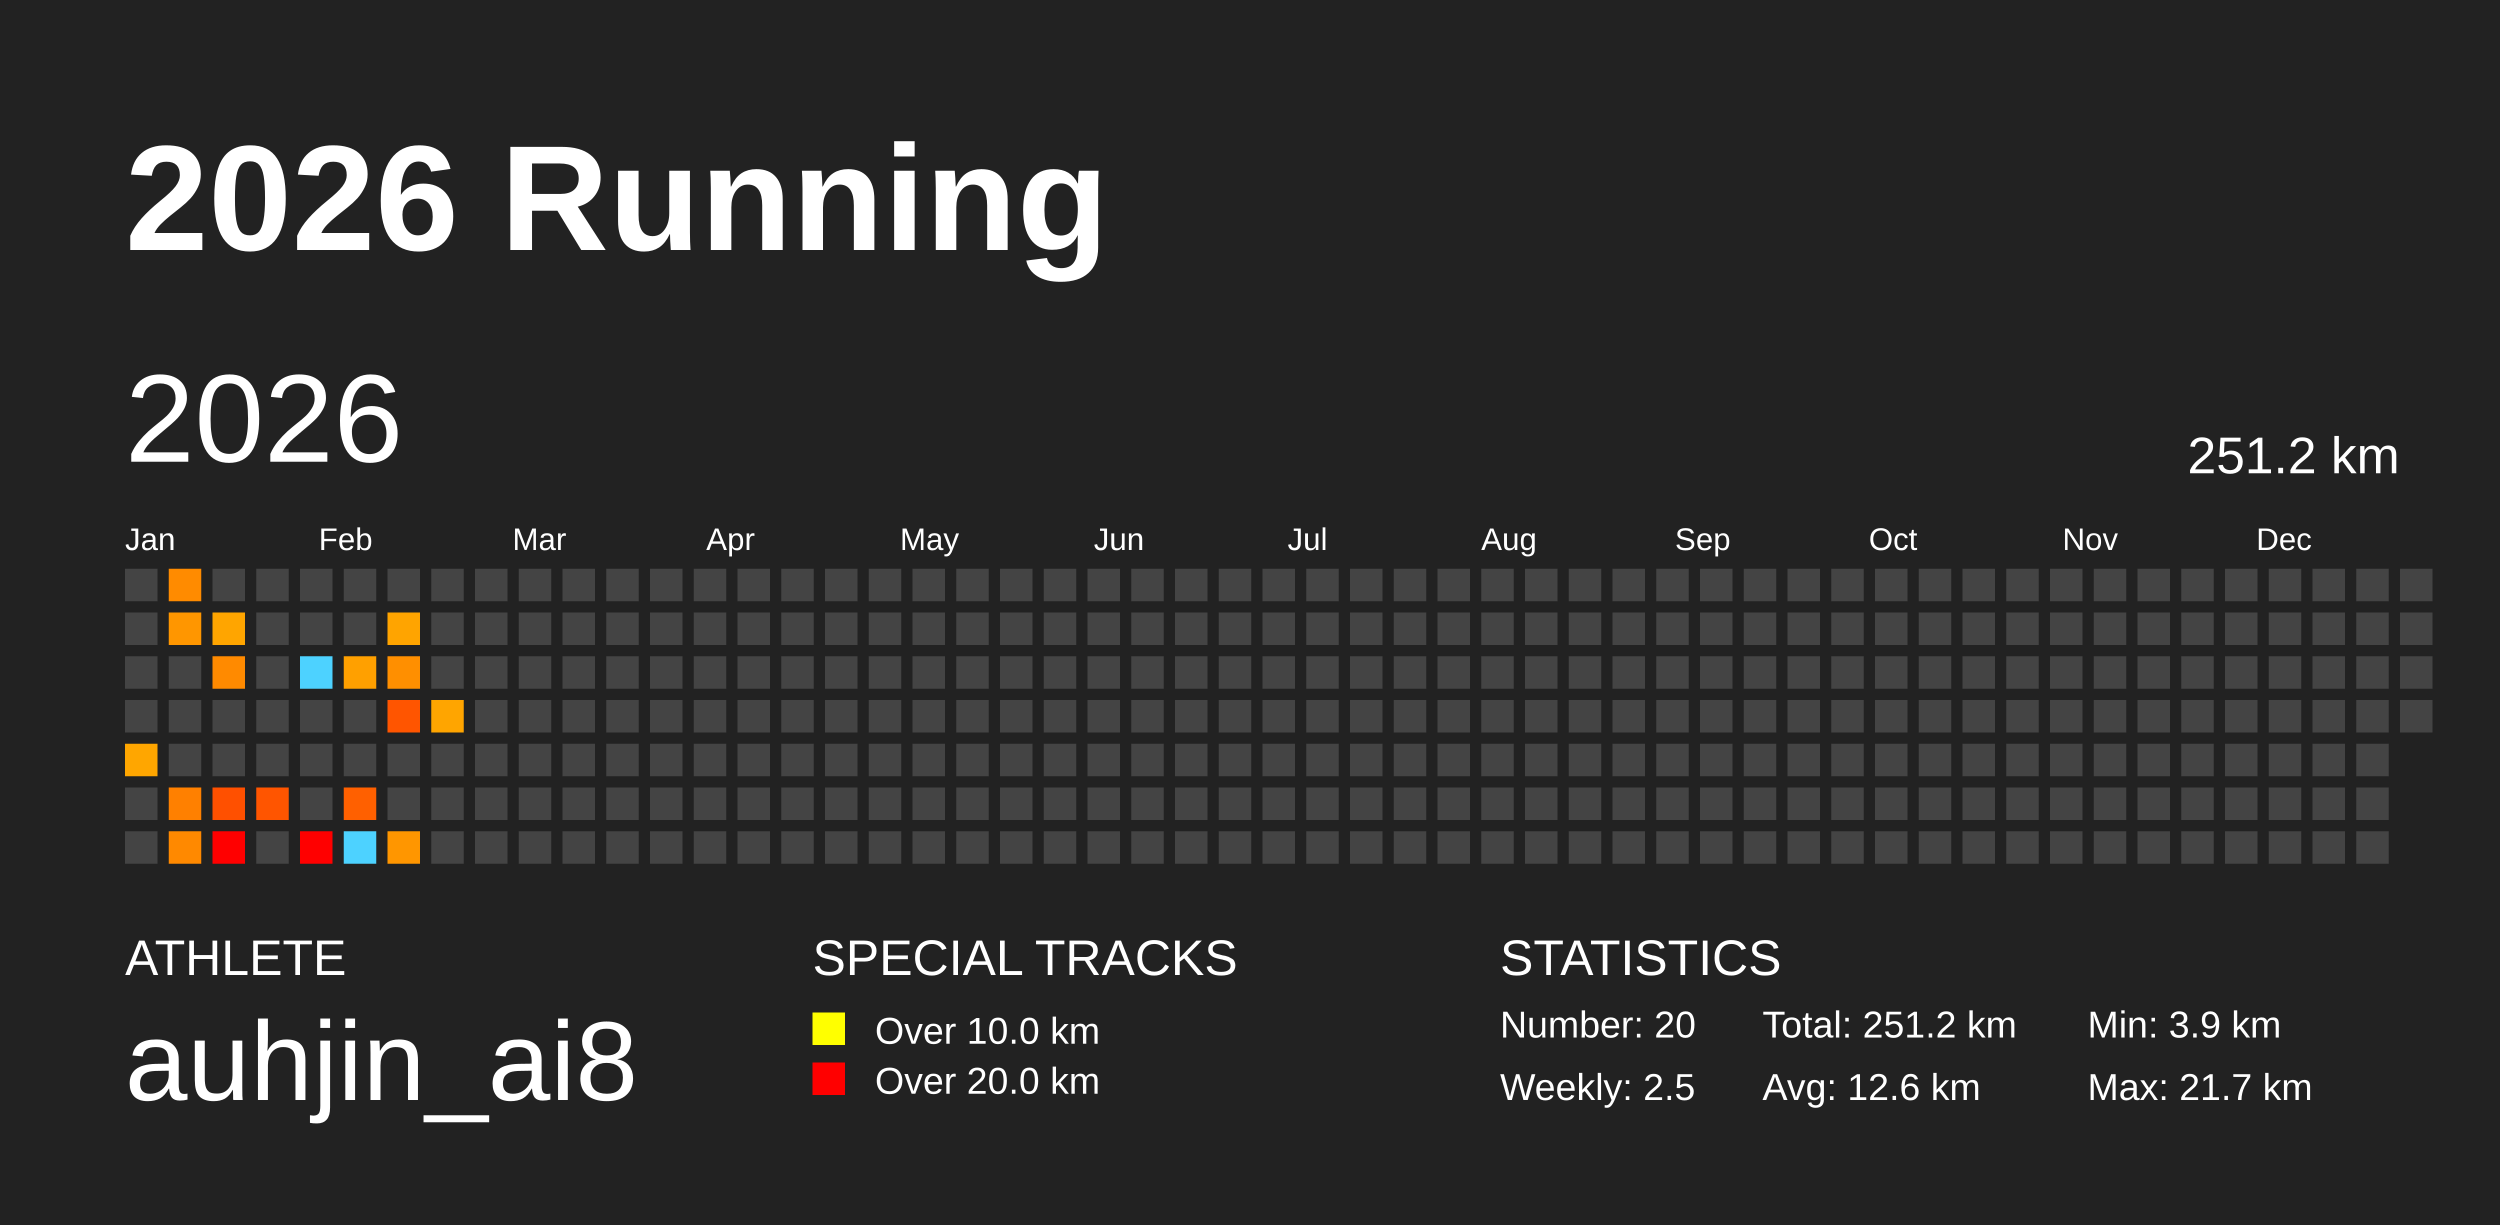
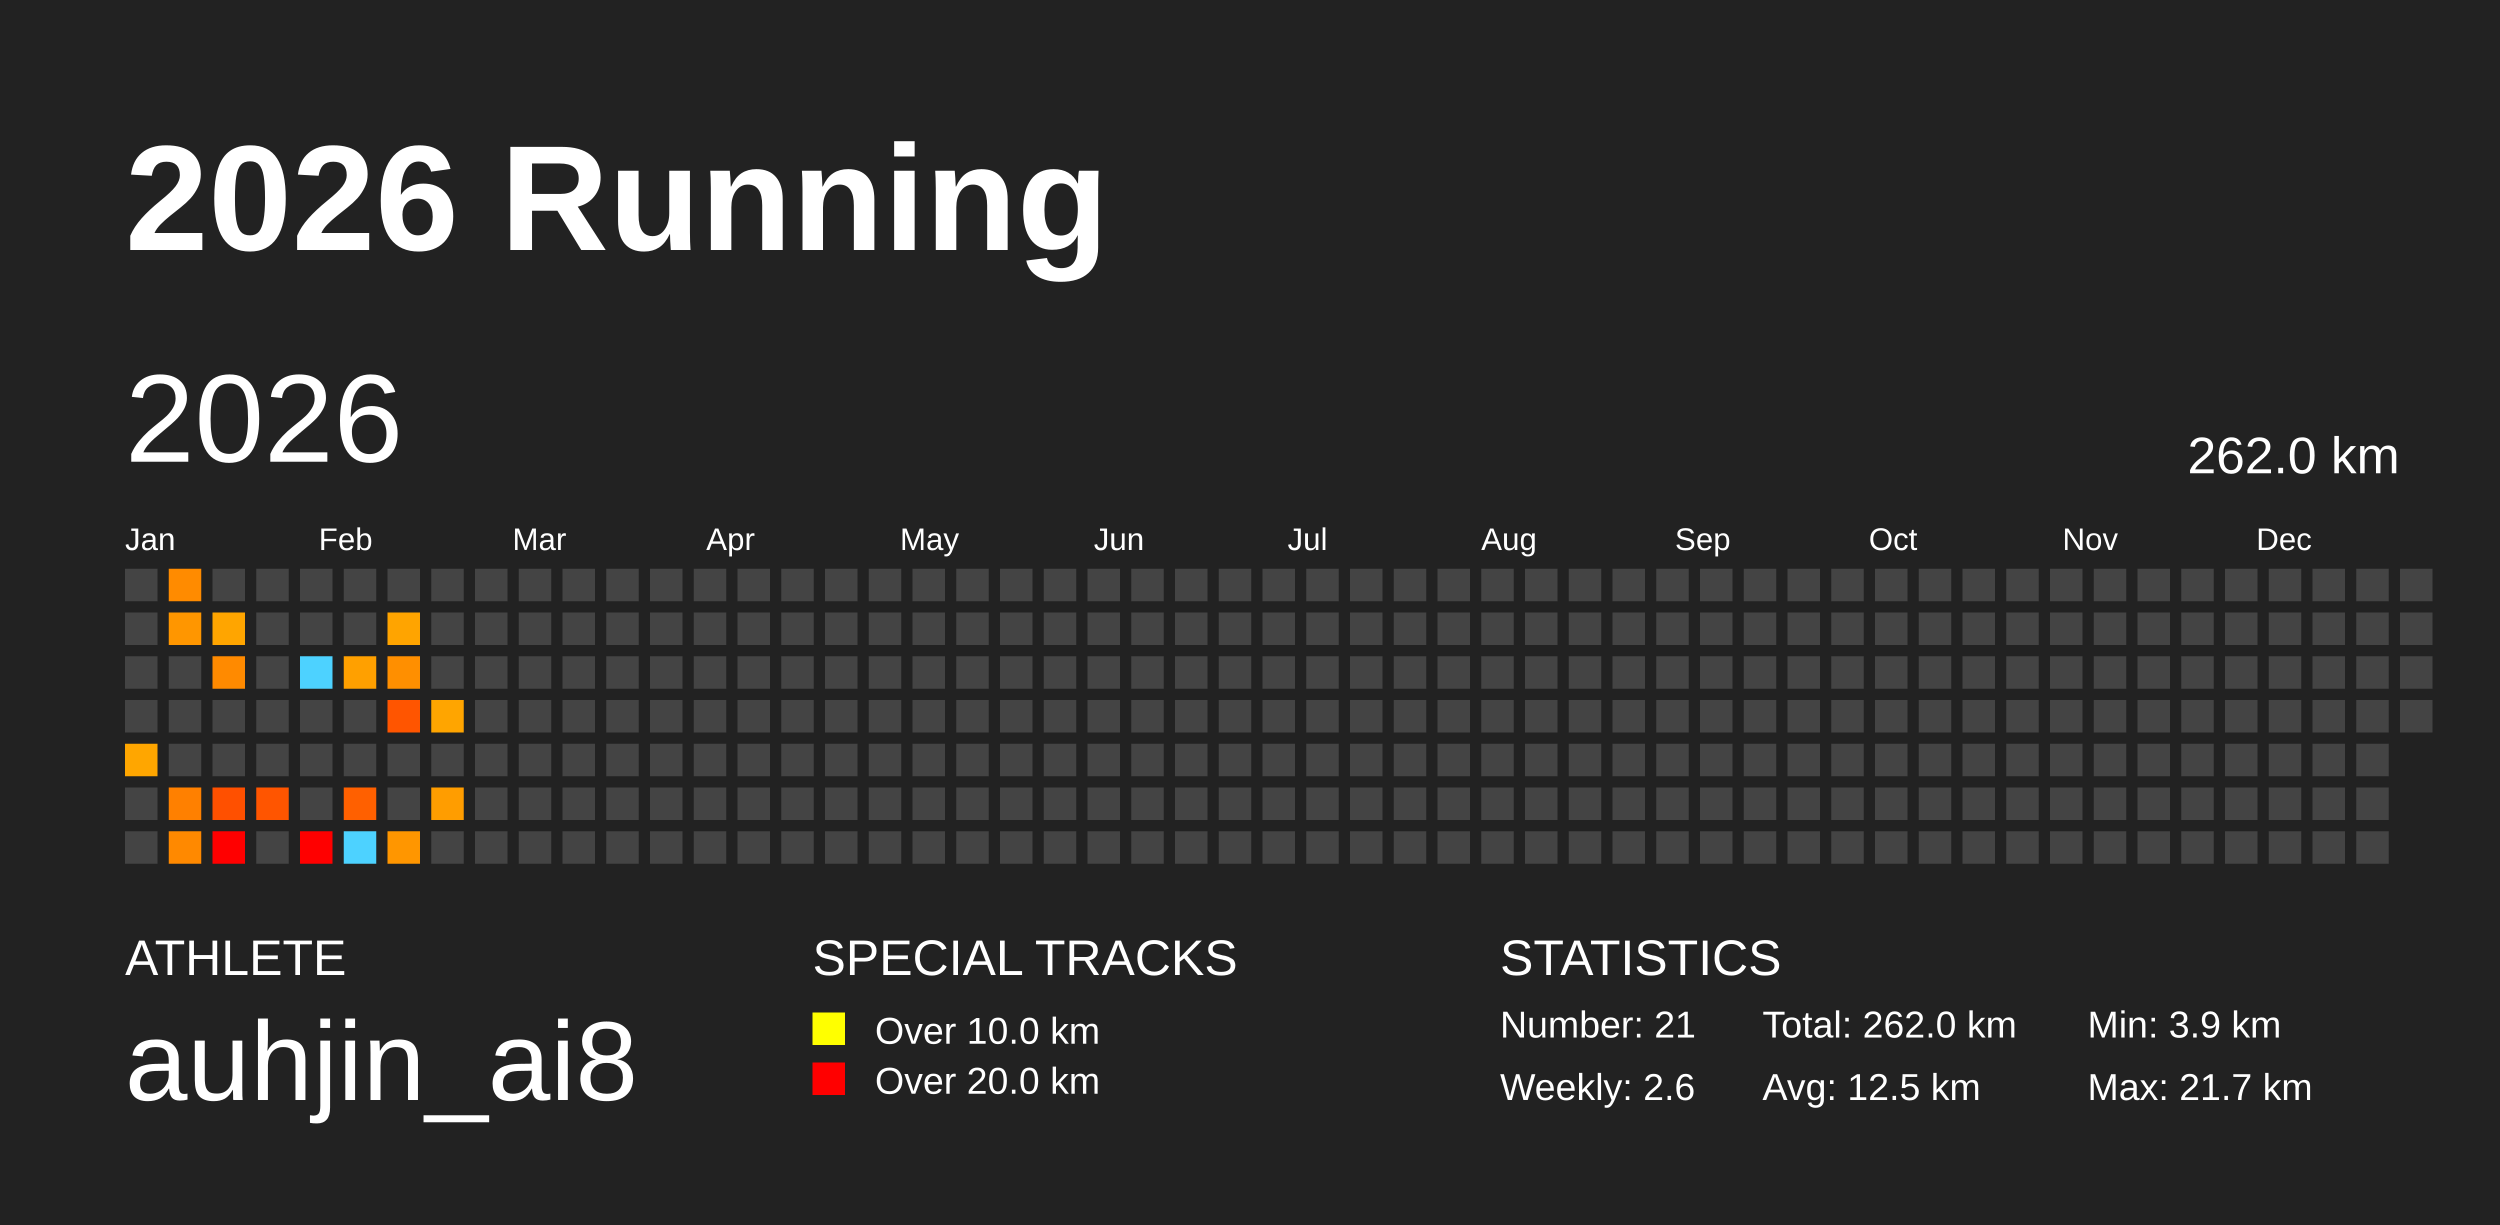
<svg xmlns="http://www.w3.org/2000/svg" baseProfile="full" height="98mm" version="1.1" viewBox="0,0,200,98" width="200mm">
  <defs />
  <rect fill="#222222" height="98" width="200" x="0" y="0" />
  <text fill="#FFFFFF" style="font-size:12px; font-family:Arial; font-weight:bold;" x="10" y="20">2026 Running</text>
  <text fill="#FFFFFF" style="font-size:4px; font-family:Arial" x="10" y="78">ATHLETE</text>
  <text fill="#FFFFFF" style="font-size:9px; font-family:Arial" x="10" y="88">auhjin_ai8</text>
  <text fill="#FFFFFF" style="font-size:4px; font-family:Arial" x="65" y="78">SPECIAL TRACKS</text>
  <rect fill="yellow" height="2.6" width="2.6" x="65" y="81" />
  <text fill="#FFFFFF" style="font-size:3px; font-family:Arial" x="70" y="83.5">Over 10.0 km</text>
  <rect fill="red" height="2.6" width="2.6" x="65" y="85" />
  <text fill="#FFFFFF" style="font-size:3px; font-family:Arial" x="70" y="87.5">Over 20.0 km</text>
  <text fill="#FFFFFF" style="font-size:4px; font-family:Arial" x="120" y="78">STATISTICS</text>
-   <text fill="#FFFFFF" style="font-size:3px; font-family:Arial" x="120" y="83">Number: 20</text>
-   <text fill="#FFFFFF" style="font-size:3px; font-family:Arial" x="120" y="88">Weekly: 2.5</text>
-   <text fill="#FFFFFF" style="font-size:3px; font-family:Arial" x="141" y="83">Total: 251.2 km</text>
-   <text fill="#FFFFFF" style="font-size:3px; font-family:Arial" x="141" y="88">Avg: 12.6 km</text>
+   <text fill="#FFFFFF" style="font-size:3px; font-family:Arial" x="120" y="83">Number: 21</text>
+   <text fill="#FFFFFF" style="font-size:3px; font-family:Arial" x="120" y="88">Weekly: 2.6</text>
+   <text fill="#FFFFFF" style="font-size:3px; font-family:Arial" x="141" y="83">Total: 262.0 km</text>
+   <text fill="#FFFFFF" style="font-size:3px; font-family:Arial" x="141" y="88">Avg: 12.5 km</text>
  <text fill="#FFFFFF" style="font-size:3px; font-family:Arial" x="167" y="83">Min: 3.9 km</text>
  <text fill="#FFFFFF" style="font-size:3px; font-family:Arial" x="167" y="88">Max: 21.7 km</text>
  <text dominant-baseline="hanging" fill="#FFFFFF" style="font-size:10.0px; font-family:Arial;" x="10" y="30">2026</text>
-   <text dominant-baseline="hanging" fill="#FFFFFF" style="font-size:4.125px; font-family:Arial;" x="175" y="35">251.2 km</text>
+   <text dominant-baseline="hanging" fill="#FFFFFF" style="font-size:4.125px; font-family:Arial;" x="175" y="35">262.0 km</text>
  <text fill="#FFFFFF" style="font-size:2.5px; font-family:Arial" x="10.0" y="44">Jan</text>
  <text fill="#FFFFFF" style="font-size:2.5px; font-family:Arial" x="25.5" y="44">Feb</text>
  <text fill="#FFFFFF" style="font-size:2.5px; font-family:Arial" x="41.0" y="44">Mar</text>
  <text fill="#FFFFFF" style="font-size:2.5px; font-family:Arial" x="56.5" y="44">Apr</text>
  <text fill="#FFFFFF" style="font-size:2.5px; font-family:Arial" x="72.0" y="44">May</text>
  <text fill="#FFFFFF" style="font-size:2.5px; font-family:Arial" x="87.5" y="44">Jun</text>
  <text fill="#FFFFFF" style="font-size:2.5px; font-family:Arial" x="103.0" y="44">Jul</text>
  <text fill="#FFFFFF" style="font-size:2.5px; font-family:Arial" x="118.5" y="44">Aug</text>
  <text fill="#FFFFFF" style="font-size:2.5px; font-family:Arial" x="134.0" y="44">Sep</text>
  <text fill="#FFFFFF" style="font-size:2.5px; font-family:Arial" x="149.5" y="44">Oct</text>
  <text fill="#FFFFFF" style="font-size:2.5px; font-family:Arial" x="165.0" y="44">Nov</text>
  <text fill="#FFFFFF" style="font-size:2.5px; font-family:Arial" x="180.5" y="44">Dec</text>
  <rect fill="#444444" height="2.6" width="2.6" x="10.0" y="45.5" />
  <rect fill="#444444" height="2.6" width="2.6" x="10.0" y="49.0" />
  <rect fill="#444444" height="2.6" width="2.6" x="10.0" y="52.5" />
  <rect fill="#444444" height="2.6" width="2.6" x="10.0" y="56.0" />
  <rect fill="#ffa600" height="2.6" width="2.6" x="10.0" y="59.5" />
  <rect fill="#444444" height="2.6" width="2.6" x="10.0" y="63.0" />
  <rect fill="#444444" height="2.6" width="2.6" x="10.0" y="66.5" />
  <rect fill="#ff8b00" height="2.6" width="2.6" x="13.5" y="45.5" />
  <rect fill="#ff9600" height="2.6" width="2.6" x="13.5" y="49.0" />
  <rect fill="#444444" height="2.6" width="2.6" x="13.5" y="52.5" />
  <rect fill="#444444" height="2.6" width="2.6" x="13.5" y="56.0" />
  <rect fill="#444444" height="2.6" width="2.6" x="13.5" y="59.5" />
  <rect fill="#ff8000" height="2.6" width="2.6" x="13.5" y="63.0" />
  <rect fill="#ff8900" height="2.6" width="2.6" x="13.5" y="66.5" />
  <rect fill="#444444" height="2.6" width="2.6" x="17.0" y="45.5" />
  <rect fill="#ffa500" height="2.6" width="2.6" x="17.0" y="49.0" />
  <rect fill="#ff8a00" height="2.6" width="2.6" x="17.0" y="52.5" />
  <rect fill="#444444" height="2.6" width="2.6" x="17.0" y="56.0" />
  <rect fill="#444444" height="2.6" width="2.6" x="17.0" y="59.5" />
  <rect fill="#ff5000" height="2.6" width="2.6" x="17.0" y="63.0" />
  <rect fill="red" height="2.6" width="2.6" x="17.0" y="66.5" />
  <rect fill="#444444" height="2.6" width="2.6" x="20.5" y="45.5" />
  <rect fill="#444444" height="2.6" width="2.6" x="20.5" y="49.0" />
  <rect fill="#444444" height="2.6" width="2.6" x="20.5" y="52.5" />
  <rect fill="#444444" height="2.6" width="2.6" x="20.5" y="56.0" />
  <rect fill="#444444" height="2.6" width="2.6" x="20.5" y="59.5" />
  <rect fill="#ff5500" height="2.6" width="2.6" x="20.5" y="63.0" />
  <rect fill="#444444" height="2.6" width="2.6" x="20.5" y="66.5" />
  <rect fill="#444444" height="2.6" width="2.6" x="24.0" y="45.5" />
  <rect fill="#444444" height="2.6" width="2.6" x="24.0" y="49.0" />
  <rect fill="#4dd2ff" height="2.6" width="2.6" x="24.0" y="52.5" />
  <rect fill="#444444" height="2.6" width="2.6" x="24.0" y="56.0" />
  <rect fill="#444444" height="2.6" width="2.6" x="24.0" y="59.5" />
  <rect fill="#444444" height="2.6" width="2.6" x="24.0" y="63.0" />
  <rect fill="red" height="2.6" width="2.6" x="24.0" y="66.5" />
  <rect fill="#444444" height="2.6" width="2.6" x="27.5" y="45.5" />
  <rect fill="#444444" height="2.6" width="2.6" x="27.5" y="49.0" />
  <rect fill="#ffa000" height="2.6" width="2.6" x="27.5" y="52.5" />
  <rect fill="#444444" height="2.6" width="2.6" x="27.5" y="56.0" />
  <rect fill="#444444" height="2.6" width="2.6" x="27.5" y="59.5" />
  <rect fill="#ff6000" height="2.6" width="2.6" x="27.5" y="63.0" />
  <rect fill="#4dd2ff" height="2.6" width="2.6" x="27.5" y="66.5" />
  <rect fill="#444444" height="2.6" width="2.6" x="31.0" y="45.5" />
  <rect fill="#ffa400" height="2.6" width="2.6" x="31.0" y="49.0" />
  <rect fill="#ff8f00" height="2.6" width="2.6" x="31.0" y="52.5" />
  <rect fill="#ff5500" height="2.6" width="2.6" x="31.0" y="56.0" />
  <rect fill="#444444" height="2.6" width="2.6" x="31.0" y="59.5" />
  <rect fill="#444444" height="2.6" width="2.6" x="31.0" y="63.0" />
  <rect fill="#ff9600" height="2.6" width="2.6" x="31.0" y="66.5" />
  <rect fill="#444444" height="2.6" width="2.6" x="34.5" y="45.5" />
  <rect fill="#444444" height="2.6" width="2.6" x="34.5" y="49.0" />
  <rect fill="#444444" height="2.6" width="2.6" x="34.5" y="52.5" />
  <rect fill="#ffa500" height="2.6" width="2.6" x="34.5" y="56.0" />
  <rect fill="#444444" height="2.6" width="2.6" x="34.5" y="59.5" />
-   <rect fill="#444444" height="2.6" width="2.6" x="34.5" y="63.0" />
+   <rect fill="#ff9d00" height="2.6" width="2.6" x="34.5" y="63.0" />
  <rect fill="#444444" height="2.6" width="2.6" x="34.5" y="66.5" />
  <rect fill="#444444" height="2.6" width="2.6" x="38.0" y="45.5" />
  <rect fill="#444444" height="2.6" width="2.6" x="38.0" y="49.0" />
  <rect fill="#444444" height="2.6" width="2.6" x="38.0" y="52.5" />
  <rect fill="#444444" height="2.6" width="2.6" x="38.0" y="56.0" />
  <rect fill="#444444" height="2.6" width="2.6" x="38.0" y="59.5" />
  <rect fill="#444444" height="2.6" width="2.6" x="38.0" y="63.0" />
  <rect fill="#444444" height="2.6" width="2.6" x="38.0" y="66.5" />
  <rect fill="#444444" height="2.6" width="2.6" x="41.5" y="45.5" />
  <rect fill="#444444" height="2.6" width="2.6" x="41.5" y="49.0" />
  <rect fill="#444444" height="2.6" width="2.6" x="41.5" y="52.5" />
  <rect fill="#444444" height="2.6" width="2.6" x="41.5" y="56.0" />
  <rect fill="#444444" height="2.6" width="2.6" x="41.5" y="59.5" />
  <rect fill="#444444" height="2.6" width="2.6" x="41.5" y="63.0" />
  <rect fill="#444444" height="2.6" width="2.6" x="41.5" y="66.5" />
  <rect fill="#444444" height="2.6" width="2.6" x="45.0" y="45.5" />
  <rect fill="#444444" height="2.6" width="2.6" x="45.0" y="49.0" />
  <rect fill="#444444" height="2.6" width="2.6" x="45.0" y="52.5" />
  <rect fill="#444444" height="2.6" width="2.6" x="45.0" y="56.0" />
  <rect fill="#444444" height="2.6" width="2.6" x="45.0" y="59.5" />
  <rect fill="#444444" height="2.6" width="2.6" x="45.0" y="63.0" />
  <rect fill="#444444" height="2.6" width="2.6" x="45.0" y="66.5" />
  <rect fill="#444444" height="2.6" width="2.6" x="48.5" y="45.5" />
  <rect fill="#444444" height="2.6" width="2.6" x="48.5" y="49.0" />
  <rect fill="#444444" height="2.6" width="2.6" x="48.5" y="52.5" />
  <rect fill="#444444" height="2.6" width="2.6" x="48.5" y="56.0" />
  <rect fill="#444444" height="2.6" width="2.6" x="48.5" y="59.5" />
  <rect fill="#444444" height="2.6" width="2.6" x="48.5" y="63.0" />
  <rect fill="#444444" height="2.6" width="2.6" x="48.5" y="66.5" />
  <rect fill="#444444" height="2.6" width="2.6" x="52.0" y="45.5" />
  <rect fill="#444444" height="2.6" width="2.6" x="52.0" y="49.0" />
  <rect fill="#444444" height="2.6" width="2.6" x="52.0" y="52.5" />
  <rect fill="#444444" height="2.6" width="2.6" x="52.0" y="56.0" />
  <rect fill="#444444" height="2.6" width="2.6" x="52.0" y="59.5" />
  <rect fill="#444444" height="2.6" width="2.6" x="52.0" y="63.0" />
  <rect fill="#444444" height="2.6" width="2.6" x="52.0" y="66.5" />
  <rect fill="#444444" height="2.6" width="2.6" x="55.5" y="45.5" />
  <rect fill="#444444" height="2.6" width="2.6" x="55.5" y="49.0" />
  <rect fill="#444444" height="2.6" width="2.6" x="55.5" y="52.5" />
  <rect fill="#444444" height="2.6" width="2.6" x="55.5" y="56.0" />
  <rect fill="#444444" height="2.6" width="2.6" x="55.5" y="59.5" />
  <rect fill="#444444" height="2.6" width="2.6" x="55.5" y="63.0" />
  <rect fill="#444444" height="2.6" width="2.6" x="55.5" y="66.5" />
  <rect fill="#444444" height="2.6" width="2.6" x="59.0" y="45.5" />
  <rect fill="#444444" height="2.6" width="2.6" x="59.0" y="49.0" />
  <rect fill="#444444" height="2.6" width="2.6" x="59.0" y="52.5" />
  <rect fill="#444444" height="2.6" width="2.6" x="59.0" y="56.0" />
  <rect fill="#444444" height="2.6" width="2.6" x="59.0" y="59.5" />
  <rect fill="#444444" height="2.6" width="2.6" x="59.0" y="63.0" />
  <rect fill="#444444" height="2.6" width="2.6" x="59.0" y="66.5" />
  <rect fill="#444444" height="2.6" width="2.6" x="62.5" y="45.5" />
  <rect fill="#444444" height="2.6" width="2.6" x="62.5" y="49.0" />
  <rect fill="#444444" height="2.6" width="2.6" x="62.5" y="52.5" />
  <rect fill="#444444" height="2.6" width="2.6" x="62.5" y="56.0" />
  <rect fill="#444444" height="2.6" width="2.6" x="62.5" y="59.5" />
  <rect fill="#444444" height="2.6" width="2.6" x="62.5" y="63.0" />
  <rect fill="#444444" height="2.6" width="2.6" x="62.5" y="66.5" />
  <rect fill="#444444" height="2.6" width="2.6" x="66.0" y="45.5" />
  <rect fill="#444444" height="2.6" width="2.6" x="66.0" y="49.0" />
  <rect fill="#444444" height="2.6" width="2.6" x="66.0" y="52.5" />
  <rect fill="#444444" height="2.6" width="2.6" x="66.0" y="56.0" />
  <rect fill="#444444" height="2.6" width="2.6" x="66.0" y="59.5" />
  <rect fill="#444444" height="2.6" width="2.6" x="66.0" y="63.0" />
  <rect fill="#444444" height="2.6" width="2.6" x="66.0" y="66.5" />
  <rect fill="#444444" height="2.6" width="2.6" x="69.5" y="45.5" />
  <rect fill="#444444" height="2.6" width="2.6" x="69.5" y="49.0" />
  <rect fill="#444444" height="2.6" width="2.6" x="69.5" y="52.5" />
  <rect fill="#444444" height="2.6" width="2.6" x="69.5" y="56.0" />
  <rect fill="#444444" height="2.6" width="2.6" x="69.5" y="59.5" />
  <rect fill="#444444" height="2.6" width="2.6" x="69.5" y="63.0" />
  <rect fill="#444444" height="2.6" width="2.6" x="69.5" y="66.5" />
  <rect fill="#444444" height="2.6" width="2.6" x="73.0" y="45.5" />
  <rect fill="#444444" height="2.6" width="2.6" x="73.0" y="49.0" />
  <rect fill="#444444" height="2.6" width="2.6" x="73.0" y="52.5" />
  <rect fill="#444444" height="2.6" width="2.6" x="73.0" y="56.0" />
  <rect fill="#444444" height="2.6" width="2.6" x="73.0" y="59.5" />
  <rect fill="#444444" height="2.6" width="2.6" x="73.0" y="63.0" />
  <rect fill="#444444" height="2.6" width="2.6" x="73.0" y="66.5" />
  <rect fill="#444444" height="2.6" width="2.6" x="76.5" y="45.5" />
  <rect fill="#444444" height="2.6" width="2.6" x="76.5" y="49.0" />
  <rect fill="#444444" height="2.6" width="2.6" x="76.5" y="52.5" />
  <rect fill="#444444" height="2.6" width="2.6" x="76.5" y="56.0" />
  <rect fill="#444444" height="2.6" width="2.6" x="76.5" y="59.5" />
  <rect fill="#444444" height="2.6" width="2.6" x="76.5" y="63.0" />
  <rect fill="#444444" height="2.6" width="2.6" x="76.5" y="66.5" />
  <rect fill="#444444" height="2.6" width="2.6" x="80.0" y="45.5" />
  <rect fill="#444444" height="2.6" width="2.6" x="80.0" y="49.0" />
  <rect fill="#444444" height="2.6" width="2.6" x="80.0" y="52.5" />
  <rect fill="#444444" height="2.6" width="2.6" x="80.0" y="56.0" />
  <rect fill="#444444" height="2.6" width="2.6" x="80.0" y="59.5" />
  <rect fill="#444444" height="2.6" width="2.6" x="80.0" y="63.0" />
  <rect fill="#444444" height="2.6" width="2.6" x="80.0" y="66.5" />
  <rect fill="#444444" height="2.6" width="2.6" x="83.5" y="45.5" />
  <rect fill="#444444" height="2.6" width="2.6" x="83.5" y="49.0" />
  <rect fill="#444444" height="2.6" width="2.6" x="83.5" y="52.5" />
  <rect fill="#444444" height="2.6" width="2.6" x="83.5" y="56.0" />
  <rect fill="#444444" height="2.6" width="2.6" x="83.5" y="59.5" />
  <rect fill="#444444" height="2.6" width="2.6" x="83.5" y="63.0" />
  <rect fill="#444444" height="2.6" width="2.6" x="83.5" y="66.5" />
  <rect fill="#444444" height="2.6" width="2.6" x="87.0" y="45.5" />
  <rect fill="#444444" height="2.6" width="2.6" x="87.0" y="49.0" />
  <rect fill="#444444" height="2.6" width="2.6" x="87.0" y="52.5" />
  <rect fill="#444444" height="2.6" width="2.6" x="87.0" y="56.0" />
  <rect fill="#444444" height="2.6" width="2.6" x="87.0" y="59.5" />
  <rect fill="#444444" height="2.6" width="2.6" x="87.0" y="63.0" />
  <rect fill="#444444" height="2.6" width="2.6" x="87.0" y="66.5" />
  <rect fill="#444444" height="2.6" width="2.6" x="90.5" y="45.5" />
  <rect fill="#444444" height="2.6" width="2.6" x="90.5" y="49.0" />
  <rect fill="#444444" height="2.6" width="2.6" x="90.5" y="52.5" />
  <rect fill="#444444" height="2.6" width="2.6" x="90.5" y="56.0" />
  <rect fill="#444444" height="2.6" width="2.6" x="90.5" y="59.5" />
  <rect fill="#444444" height="2.6" width="2.6" x="90.5" y="63.0" />
  <rect fill="#444444" height="2.6" width="2.6" x="90.5" y="66.5" />
  <rect fill="#444444" height="2.6" width="2.6" x="94.0" y="45.5" />
  <rect fill="#444444" height="2.6" width="2.6" x="94.0" y="49.0" />
  <rect fill="#444444" height="2.6" width="2.6" x="94.0" y="52.5" />
  <rect fill="#444444" height="2.6" width="2.6" x="94.0" y="56.0" />
  <rect fill="#444444" height="2.6" width="2.6" x="94.0" y="59.5" />
  <rect fill="#444444" height="2.6" width="2.6" x="94.0" y="63.0" />
  <rect fill="#444444" height="2.6" width="2.6" x="94.0" y="66.5" />
  <rect fill="#444444" height="2.6" width="2.6" x="97.5" y="45.5" />
  <rect fill="#444444" height="2.6" width="2.6" x="97.5" y="49.0" />
  <rect fill="#444444" height="2.6" width="2.6" x="97.5" y="52.5" />
  <rect fill="#444444" height="2.6" width="2.6" x="97.5" y="56.0" />
  <rect fill="#444444" height="2.6" width="2.6" x="97.5" y="59.5" />
  <rect fill="#444444" height="2.6" width="2.6" x="97.5" y="63.0" />
  <rect fill="#444444" height="2.6" width="2.6" x="97.5" y="66.5" />
  <rect fill="#444444" height="2.6" width="2.6" x="101.0" y="45.5" />
  <rect fill="#444444" height="2.6" width="2.6" x="101.0" y="49.0" />
  <rect fill="#444444" height="2.6" width="2.6" x="101.0" y="52.5" />
  <rect fill="#444444" height="2.6" width="2.6" x="101.0" y="56.0" />
  <rect fill="#444444" height="2.6" width="2.6" x="101.0" y="59.5" />
  <rect fill="#444444" height="2.6" width="2.6" x="101.0" y="63.0" />
  <rect fill="#444444" height="2.6" width="2.6" x="101.0" y="66.5" />
  <rect fill="#444444" height="2.6" width="2.6" x="104.5" y="45.5" />
  <rect fill="#444444" height="2.6" width="2.6" x="104.5" y="49.0" />
  <rect fill="#444444" height="2.6" width="2.6" x="104.5" y="52.5" />
  <rect fill="#444444" height="2.6" width="2.6" x="104.5" y="56.0" />
  <rect fill="#444444" height="2.6" width="2.6" x="104.5" y="59.5" />
  <rect fill="#444444" height="2.6" width="2.6" x="104.5" y="63.0" />
  <rect fill="#444444" height="2.6" width="2.6" x="104.5" y="66.5" />
  <rect fill="#444444" height="2.6" width="2.6" x="108.0" y="45.5" />
  <rect fill="#444444" height="2.6" width="2.6" x="108.0" y="49.0" />
  <rect fill="#444444" height="2.6" width="2.6" x="108.0" y="52.5" />
  <rect fill="#444444" height="2.6" width="2.6" x="108.0" y="56.0" />
  <rect fill="#444444" height="2.6" width="2.6" x="108.0" y="59.5" />
  <rect fill="#444444" height="2.6" width="2.6" x="108.0" y="63.0" />
  <rect fill="#444444" height="2.6" width="2.6" x="108.0" y="66.5" />
  <rect fill="#444444" height="2.6" width="2.6" x="111.5" y="45.5" />
  <rect fill="#444444" height="2.6" width="2.6" x="111.5" y="49.0" />
  <rect fill="#444444" height="2.6" width="2.6" x="111.5" y="52.5" />
  <rect fill="#444444" height="2.6" width="2.6" x="111.5" y="56.0" />
  <rect fill="#444444" height="2.6" width="2.6" x="111.5" y="59.5" />
  <rect fill="#444444" height="2.6" width="2.6" x="111.5" y="63.0" />
  <rect fill="#444444" height="2.6" width="2.6" x="111.5" y="66.5" />
  <rect fill="#444444" height="2.6" width="2.6" x="115.0" y="45.5" />
  <rect fill="#444444" height="2.6" width="2.6" x="115.0" y="49.0" />
  <rect fill="#444444" height="2.6" width="2.6" x="115.0" y="52.5" />
  <rect fill="#444444" height="2.6" width="2.6" x="115.0" y="56.0" />
  <rect fill="#444444" height="2.6" width="2.6" x="115.0" y="59.5" />
  <rect fill="#444444" height="2.6" width="2.6" x="115.0" y="63.0" />
  <rect fill="#444444" height="2.6" width="2.6" x="115.0" y="66.5" />
  <rect fill="#444444" height="2.6" width="2.6" x="118.5" y="45.5" />
  <rect fill="#444444" height="2.6" width="2.6" x="118.5" y="49.0" />
  <rect fill="#444444" height="2.6" width="2.6" x="118.5" y="52.5" />
  <rect fill="#444444" height="2.6" width="2.6" x="118.5" y="56.0" />
  <rect fill="#444444" height="2.6" width="2.6" x="118.5" y="59.5" />
  <rect fill="#444444" height="2.6" width="2.6" x="118.5" y="63.0" />
  <rect fill="#444444" height="2.6" width="2.6" x="118.5" y="66.5" />
  <rect fill="#444444" height="2.6" width="2.6" x="122.0" y="45.5" />
  <rect fill="#444444" height="2.6" width="2.6" x="122.0" y="49.0" />
  <rect fill="#444444" height="2.6" width="2.6" x="122.0" y="52.5" />
  <rect fill="#444444" height="2.6" width="2.6" x="122.0" y="56.0" />
  <rect fill="#444444" height="2.6" width="2.6" x="122.0" y="59.5" />
  <rect fill="#444444" height="2.6" width="2.6" x="122.0" y="63.0" />
  <rect fill="#444444" height="2.6" width="2.6" x="122.0" y="66.5" />
  <rect fill="#444444" height="2.6" width="2.6" x="125.5" y="45.5" />
  <rect fill="#444444" height="2.6" width="2.6" x="125.5" y="49.0" />
  <rect fill="#444444" height="2.6" width="2.6" x="125.5" y="52.5" />
  <rect fill="#444444" height="2.6" width="2.6" x="125.5" y="56.0" />
  <rect fill="#444444" height="2.6" width="2.6" x="125.5" y="59.5" />
  <rect fill="#444444" height="2.6" width="2.6" x="125.5" y="63.0" />
  <rect fill="#444444" height="2.6" width="2.6" x="125.5" y="66.5" />
  <rect fill="#444444" height="2.6" width="2.6" x="129.0" y="45.5" />
  <rect fill="#444444" height="2.6" width="2.6" x="129.0" y="49.0" />
  <rect fill="#444444" height="2.6" width="2.6" x="129.0" y="52.5" />
  <rect fill="#444444" height="2.6" width="2.6" x="129.0" y="56.0" />
  <rect fill="#444444" height="2.6" width="2.6" x="129.0" y="59.5" />
  <rect fill="#444444" height="2.6" width="2.6" x="129.0" y="63.0" />
  <rect fill="#444444" height="2.6" width="2.6" x="129.0" y="66.5" />
  <rect fill="#444444" height="2.6" width="2.6" x="132.5" y="45.5" />
  <rect fill="#444444" height="2.6" width="2.6" x="132.5" y="49.0" />
  <rect fill="#444444" height="2.6" width="2.6" x="132.5" y="52.5" />
  <rect fill="#444444" height="2.6" width="2.6" x="132.5" y="56.0" />
  <rect fill="#444444" height="2.6" width="2.6" x="132.5" y="59.5" />
  <rect fill="#444444" height="2.6" width="2.6" x="132.5" y="63.0" />
  <rect fill="#444444" height="2.6" width="2.6" x="132.5" y="66.5" />
  <rect fill="#444444" height="2.6" width="2.6" x="136.0" y="45.5" />
  <rect fill="#444444" height="2.6" width="2.6" x="136.0" y="49.0" />
  <rect fill="#444444" height="2.6" width="2.6" x="136.0" y="52.5" />
  <rect fill="#444444" height="2.6" width="2.6" x="136.0" y="56.0" />
  <rect fill="#444444" height="2.6" width="2.6" x="136.0" y="59.5" />
  <rect fill="#444444" height="2.6" width="2.6" x="136.0" y="63.0" />
  <rect fill="#444444" height="2.6" width="2.6" x="136.0" y="66.5" />
  <rect fill="#444444" height="2.6" width="2.6" x="139.5" y="45.5" />
  <rect fill="#444444" height="2.6" width="2.6" x="139.5" y="49.0" />
  <rect fill="#444444" height="2.6" width="2.6" x="139.5" y="52.5" />
  <rect fill="#444444" height="2.6" width="2.6" x="139.5" y="56.0" />
  <rect fill="#444444" height="2.6" width="2.6" x="139.5" y="59.5" />
  <rect fill="#444444" height="2.6" width="2.6" x="139.5" y="63.0" />
  <rect fill="#444444" height="2.6" width="2.6" x="139.5" y="66.5" />
  <rect fill="#444444" height="2.6" width="2.6" x="143.0" y="45.5" />
  <rect fill="#444444" height="2.6" width="2.6" x="143.0" y="49.0" />
  <rect fill="#444444" height="2.6" width="2.6" x="143.0" y="52.5" />
  <rect fill="#444444" height="2.6" width="2.6" x="143.0" y="56.0" />
  <rect fill="#444444" height="2.6" width="2.6" x="143.0" y="59.5" />
  <rect fill="#444444" height="2.6" width="2.6" x="143.0" y="63.0" />
  <rect fill="#444444" height="2.6" width="2.6" x="143.0" y="66.5" />
  <rect fill="#444444" height="2.6" width="2.6" x="146.5" y="45.5" />
  <rect fill="#444444" height="2.6" width="2.6" x="146.5" y="49.0" />
  <rect fill="#444444" height="2.6" width="2.6" x="146.5" y="52.5" />
  <rect fill="#444444" height="2.6" width="2.6" x="146.5" y="56.0" />
  <rect fill="#444444" height="2.6" width="2.6" x="146.5" y="59.5" />
  <rect fill="#444444" height="2.6" width="2.6" x="146.5" y="63.0" />
  <rect fill="#444444" height="2.6" width="2.6" x="146.5" y="66.5" />
  <rect fill="#444444" height="2.6" width="2.6" x="150.0" y="45.5" />
  <rect fill="#444444" height="2.6" width="2.6" x="150.0" y="49.0" />
  <rect fill="#444444" height="2.6" width="2.6" x="150.0" y="52.5" />
  <rect fill="#444444" height="2.6" width="2.6" x="150.0" y="56.0" />
  <rect fill="#444444" height="2.6" width="2.6" x="150.0" y="59.5" />
  <rect fill="#444444" height="2.6" width="2.6" x="150.0" y="63.0" />
  <rect fill="#444444" height="2.6" width="2.6" x="150.0" y="66.5" />
  <rect fill="#444444" height="2.6" width="2.6" x="153.5" y="45.5" />
  <rect fill="#444444" height="2.6" width="2.6" x="153.5" y="49.0" />
  <rect fill="#444444" height="2.6" width="2.6" x="153.5" y="52.5" />
  <rect fill="#444444" height="2.6" width="2.6" x="153.5" y="56.0" />
  <rect fill="#444444" height="2.6" width="2.6" x="153.5" y="59.5" />
  <rect fill="#444444" height="2.6" width="2.6" x="153.5" y="63.0" />
  <rect fill="#444444" height="2.6" width="2.6" x="153.5" y="66.5" />
  <rect fill="#444444" height="2.6" width="2.6" x="157.0" y="45.5" />
  <rect fill="#444444" height="2.6" width="2.6" x="157.0" y="49.0" />
  <rect fill="#444444" height="2.6" width="2.6" x="157.0" y="52.5" />
  <rect fill="#444444" height="2.6" width="2.6" x="157.0" y="56.0" />
  <rect fill="#444444" height="2.6" width="2.6" x="157.0" y="59.5" />
  <rect fill="#444444" height="2.6" width="2.6" x="157.0" y="63.0" />
  <rect fill="#444444" height="2.6" width="2.6" x="157.0" y="66.5" />
  <rect fill="#444444" height="2.6" width="2.6" x="160.5" y="45.5" />
  <rect fill="#444444" height="2.6" width="2.6" x="160.5" y="49.0" />
  <rect fill="#444444" height="2.6" width="2.6" x="160.5" y="52.5" />
  <rect fill="#444444" height="2.6" width="2.6" x="160.5" y="56.0" />
  <rect fill="#444444" height="2.6" width="2.6" x="160.5" y="59.5" />
  <rect fill="#444444" height="2.6" width="2.6" x="160.5" y="63.0" />
  <rect fill="#444444" height="2.6" width="2.6" x="160.5" y="66.5" />
  <rect fill="#444444" height="2.6" width="2.6" x="164.0" y="45.5" />
  <rect fill="#444444" height="2.6" width="2.6" x="164.0" y="49.0" />
  <rect fill="#444444" height="2.6" width="2.6" x="164.0" y="52.5" />
  <rect fill="#444444" height="2.6" width="2.6" x="164.0" y="56.0" />
  <rect fill="#444444" height="2.6" width="2.6" x="164.0" y="59.5" />
  <rect fill="#444444" height="2.6" width="2.6" x="164.0" y="63.0" />
  <rect fill="#444444" height="2.6" width="2.6" x="164.0" y="66.5" />
  <rect fill="#444444" height="2.6" width="2.6" x="167.5" y="45.5" />
  <rect fill="#444444" height="2.6" width="2.6" x="167.5" y="49.0" />
  <rect fill="#444444" height="2.6" width="2.6" x="167.5" y="52.5" />
  <rect fill="#444444" height="2.6" width="2.6" x="167.5" y="56.0" />
  <rect fill="#444444" height="2.6" width="2.6" x="167.5" y="59.5" />
  <rect fill="#444444" height="2.6" width="2.6" x="167.5" y="63.0" />
  <rect fill="#444444" height="2.6" width="2.6" x="167.5" y="66.5" />
  <rect fill="#444444" height="2.6" width="2.6" x="171.0" y="45.5" />
  <rect fill="#444444" height="2.6" width="2.6" x="171.0" y="49.0" />
  <rect fill="#444444" height="2.6" width="2.6" x="171.0" y="52.5" />
  <rect fill="#444444" height="2.6" width="2.6" x="171.0" y="56.0" />
  <rect fill="#444444" height="2.6" width="2.6" x="171.0" y="59.5" />
  <rect fill="#444444" height="2.6" width="2.6" x="171.0" y="63.0" />
  <rect fill="#444444" height="2.6" width="2.6" x="171.0" y="66.5" />
  <rect fill="#444444" height="2.6" width="2.6" x="174.5" y="45.5" />
  <rect fill="#444444" height="2.6" width="2.6" x="174.5" y="49.0" />
  <rect fill="#444444" height="2.6" width="2.6" x="174.5" y="52.5" />
  <rect fill="#444444" height="2.6" width="2.6" x="174.5" y="56.0" />
  <rect fill="#444444" height="2.6" width="2.6" x="174.5" y="59.5" />
  <rect fill="#444444" height="2.6" width="2.6" x="174.5" y="63.0" />
  <rect fill="#444444" height="2.6" width="2.6" x="174.5" y="66.5" />
  <rect fill="#444444" height="2.6" width="2.6" x="178.0" y="45.5" />
  <rect fill="#444444" height="2.6" width="2.6" x="178.0" y="49.0" />
  <rect fill="#444444" height="2.6" width="2.6" x="178.0" y="52.5" />
  <rect fill="#444444" height="2.6" width="2.6" x="178.0" y="56.0" />
  <rect fill="#444444" height="2.6" width="2.6" x="178.0" y="59.5" />
  <rect fill="#444444" height="2.6" width="2.6" x="178.0" y="63.0" />
  <rect fill="#444444" height="2.6" width="2.6" x="178.0" y="66.5" />
  <rect fill="#444444" height="2.6" width="2.6" x="181.5" y="45.5" />
  <rect fill="#444444" height="2.6" width="2.6" x="181.5" y="49.0" />
  <rect fill="#444444" height="2.6" width="2.6" x="181.5" y="52.5" />
  <rect fill="#444444" height="2.6" width="2.6" x="181.5" y="56.0" />
  <rect fill="#444444" height="2.6" width="2.6" x="181.5" y="59.5" />
  <rect fill="#444444" height="2.6" width="2.6" x="181.5" y="63.0" />
  <rect fill="#444444" height="2.6" width="2.6" x="181.5" y="66.5" />
  <rect fill="#444444" height="2.6" width="2.6" x="185.0" y="45.5" />
  <rect fill="#444444" height="2.6" width="2.6" x="185.0" y="49.0" />
  <rect fill="#444444" height="2.6" width="2.6" x="185.0" y="52.5" />
  <rect fill="#444444" height="2.6" width="2.6" x="185.0" y="56.0" />
  <rect fill="#444444" height="2.6" width="2.6" x="185.0" y="59.5" />
  <rect fill="#444444" height="2.6" width="2.6" x="185.0" y="63.0" />
  <rect fill="#444444" height="2.6" width="2.6" x="185.0" y="66.5" />
  <rect fill="#444444" height="2.6" width="2.6" x="188.5" y="45.5" />
  <rect fill="#444444" height="2.6" width="2.6" x="188.5" y="49.0" />
  <rect fill="#444444" height="2.6" width="2.6" x="188.5" y="52.5" />
  <rect fill="#444444" height="2.6" width="2.6" x="188.5" y="56.0" />
  <rect fill="#444444" height="2.6" width="2.6" x="188.5" y="59.5" />
  <rect fill="#444444" height="2.6" width="2.6" x="188.5" y="63.0" />
  <rect fill="#444444" height="2.6" width="2.6" x="188.5" y="66.5" />
  <rect fill="#444444" height="2.6" width="2.6" x="192.0" y="45.5" />
  <rect fill="#444444" height="2.6" width="2.6" x="192.0" y="49.0" />
  <rect fill="#444444" height="2.6" width="2.6" x="192.0" y="52.5" />
  <rect fill="#444444" height="2.6" width="2.6" x="192.0" y="56.0" />
</svg>
